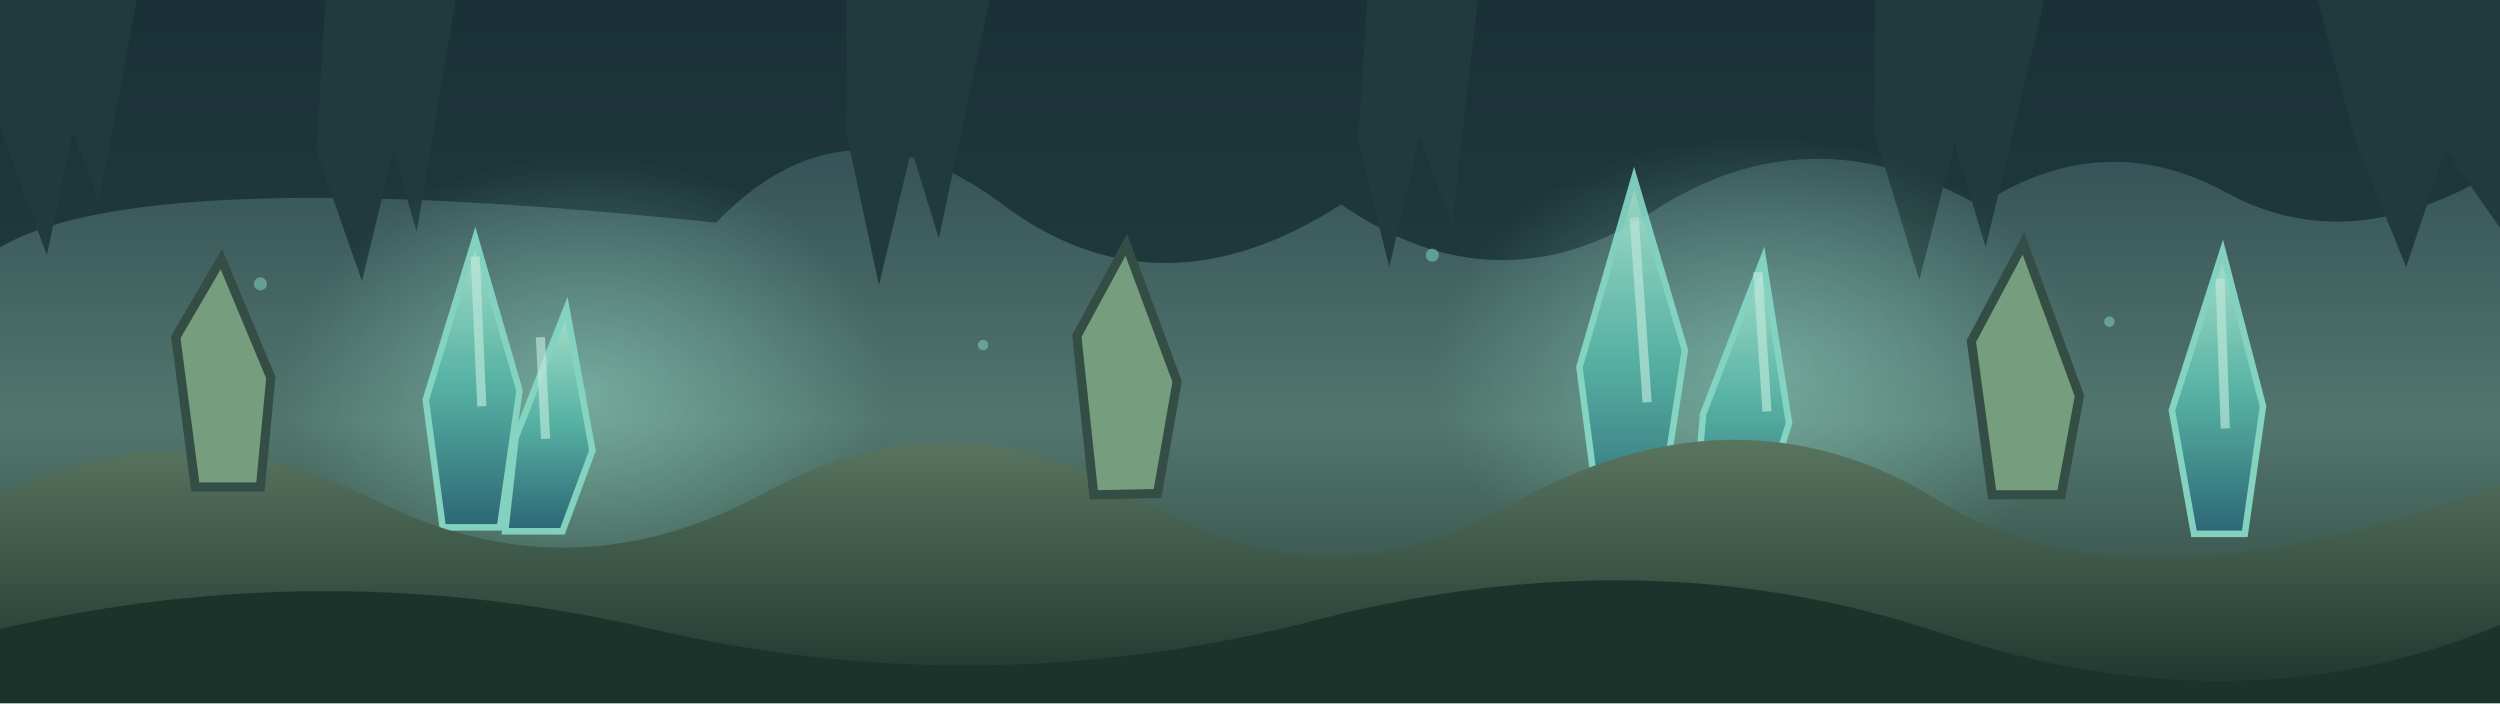
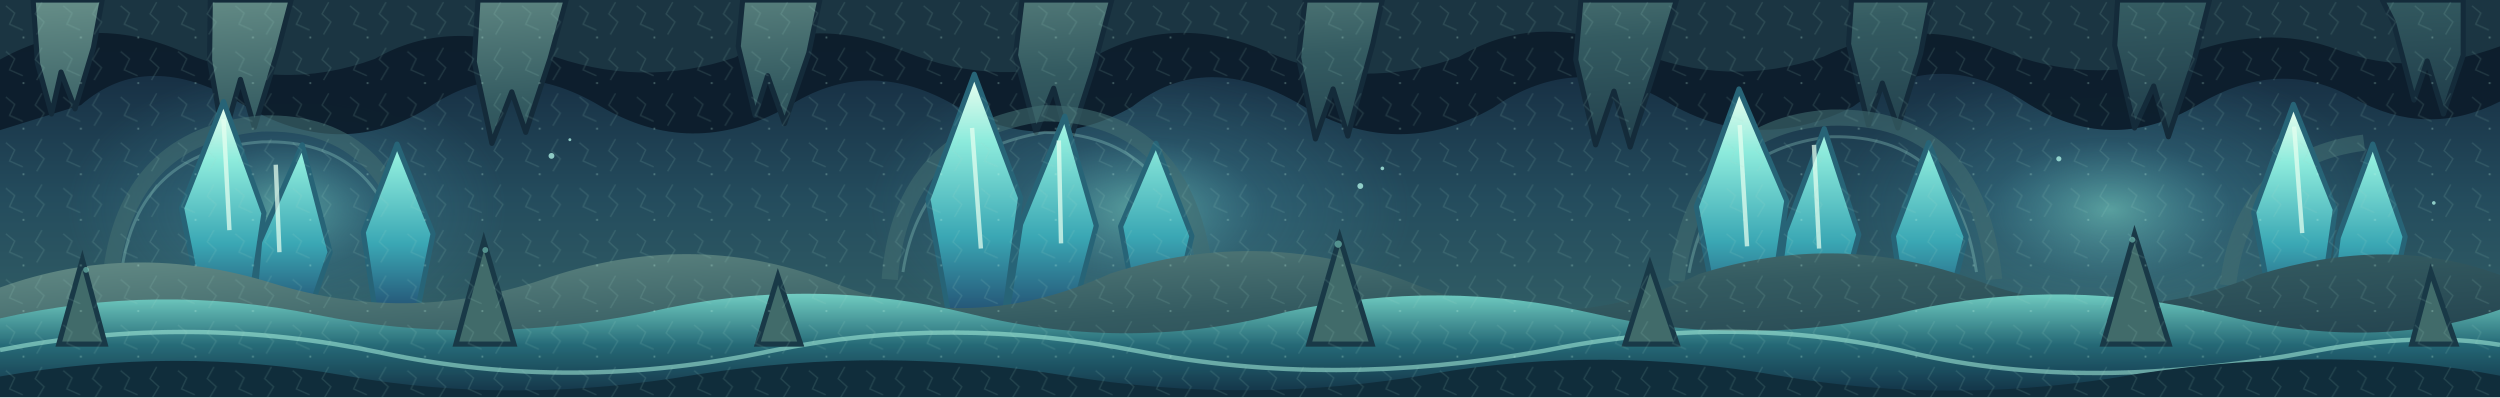
- <svg xmlns="http://www.w3.org/2000/svg" width="1920" height="540" viewBox="0 0 1920 540">
+ <svg xmlns="http://www.w3.org/2000/svg" width="3400" height="540" viewBox="0 0 3400 540">
  <defs>
-     <linearGradient id="cave" x2="0" y2="1">
-       <stop stop-color="#263f4a" />
-       <stop offset=".6" stop-color="#52766e" />
-       <stop offset="1" stop-color="#283f36" />
+     <linearGradient id="caveSky" x1="0" y1="0" x2="0" y2="1">
+       <stop stop-color="#101f35" />
+       <stop offset=".5" stop-color="#244c5d" />
+       <stop offset="1" stop-color="#39686a" />
    </linearGradient>
-     <linearGradient id="crystal" x2="0" y2="1">
-       <stop stop-color="#b7f4dc" />
-       <stop offset=".5" stop-color="#58bdad" />
-       <stop offset="1" stop-color="#28677a" />
+     <linearGradient id="rock" x1="0" y1="0" x2="1" y2="1">
+       <stop stop-color="#668e88" />
+       <stop offset=".45" stop-color="#345b61" />
+       <stop offset="1" stop-color="#1a3544" />
    </linearGradient>
-     <linearGradient id="floor" x2="0" y2="1">
-       <stop stop-color="#59745f" />
-       <stop offset="1" stop-color="#1b342d" />
+     <linearGradient id="crystal" x1="0" y1="0" x2="0" y2="1">
+       <stop stop-color="#f0fff0" />
+       <stop offset=".28" stop-color="#8debdc" />
+       <stop offset=".68" stop-color="#3aa7b4" />
+       <stop offset="1" stop-color="#245274" />
    </linearGradient>
-     <radialGradient id="glow">
-       <stop stop-color="#a6f5df" stop-opacity=".5" />
-       <stop offset="1" stop-color="#a6f5df" stop-opacity="0" />
+     <linearGradient id="pool" x1="0" y1="0" x2="0" y2="1">
+       <stop stop-color="#76d8cb" />
+       <stop offset=".5" stop-color="#246b79" />
+       <stop offset="1" stop-color="#102e43" />
+     </linearGradient>
+     <radialGradient id="aura">
+       <stop stop-color="#8cf1df" stop-opacity=".5" />
+       <stop offset=".45" stop-color="#5ab6ce" stop-opacity=".16" />
+       <stop offset="1" stop-color="#5ab6ce" stop-opacity="0" />
    </radialGradient>
+     <pattern id="veins" width="78" height="62" patternUnits="userSpaceOnUse">
+       <path d="M8 8l12 10-7 15 18 8M57 3L48 19l12 11-10 17" fill="none" stroke="#a2d8c9" stroke-width="2" opacity=".13" />
+       <circle cx="32" cy="51" r="1.5" fill="#c4f8e7" opacity=".25" />
+     </pattern>
  </defs>
-   <rect width="1920" height="540" fill="url(#cave)" />
-   <path d="M0 0h1920v130q-115 70-210 18t-190 10q-130-74-250 4t-240-5q-140 90-260 0t-220 14Q110 125 0 190Z" fill="#162e32" opacity=".8" />
-   <g fill="#213a3b">
-     <path d="M0 0h105l-29 155-20-54-20 95-36-98zM250 0h100l-30 178-18-62-24 100-35-100zM650 0h110l-39 183-21-68-25 104-25-117zM1050 0h85l-20 172-25-67-23 100-24-96zM1440 0h130l-45 190-24-80-27 105-35-115zM1780 0h140v175l-42-60-30 90-38-93z" />
+   <rect width="3400" height="540" fill="url(#caveSky)" />
+   <ellipse cx="390" cy="283" rx="300" ry="190" fill="url(#aura)" />
+   <ellipse cx="1550" cy="284" rx="370" ry="210" fill="url(#aura)" />
+   <ellipse cx="2870" cy="285" rx="370" ry="210" fill="url(#aura)" />
+   <path d="M0 0H3400V138Q3300 189 3200 133T2990 142Q2870 214 2752 137T2520 145Q2390 211 2268 139T2030 147Q1900 220 1770 143T1540 145Q1420 214 1300 144T1070 146Q940 218 816 144T580 148Q460 220 330 142T110 143L0 177Z" fill="#0c1d2c" opacity=".96" />
+   <path d="M0 0H3400V63Q3280 107 3180 68T2960 79Q2840 117 2720 68T2480 77Q2350 122 2220 68T1985 77Q1850 126 1725 71T1490 76Q1360 123 1230 70T1000 78Q870 122 740 72T510 80Q380 128 250 71T0 81Z" fill="#1b3542" />
+   <g fill="url(#rock)" stroke="#142b3a" stroke-width="7" stroke-linejoin="round">
+     <path d="M45 0h94l-12 65-25 83-19-50-13 57-19-69zM286 0h110l-19 72-31 101-19-65-23 81-19-107zM650 0h120l-22 80-33 100-19-55-27 70-24-111zM1010 0h105l-15 72-33 96-23-65-17 54-23-94zM1390 0h122l-24 90-34 105-21-75-24 60-28-105zM1775 0h105l-13 60-34 125-20-64-24 68-23-111zM2150 0h130l-24 78-39 122-22-76-25 73-27-116zM2518 0h108l-14 73-31 101-21-61-19 57-27-110zM2880 0h125l-21 82-35 104-20-69-26 57-27-112zM3240 0h110v75l-27 80-22-72-18 53-28-106z" />
  </g>
-   <g opacity=".85">
-     <ellipse cx="450" cy="300" rx="230" ry="180" fill="url(#glow)" />
-     <ellipse cx="1350" cy="285" rx="250" ry="180" fill="url(#glow)" />
-     <g fill="url(#crystal)" stroke="#8ee4d0" stroke-width="5">
-       <path d="M340 405l-13-98 38-124 34 117-15 105z" />
-       <path d="M388 408l8-72 39-99 20 109-23 62z" />
-       <path d="M1230 412l-17-130 42-145 39 132-22 143z" />
-       <path d="M1300 410l8-92 46-119 20 126-29 91z" />
-       <path d="M1685 410l-17-95 39-122 31 119-14 98z" />
+   <g fill="none" stroke="#426d70" stroke-width="22" opacity=".58">
+     <path d="M150 380Q170 185 355 168Q543 162 568 384M1210 380Q1225 181 1420 154Q1615 155 1640 380M2280 382Q2308 170 2490 160Q2690 155 2712 380M3030 388Q3050 215 3215 194" />
+   </g>
+   <g fill="none" stroke="#a6e6d7" stroke-width="4" opacity=".28">
+     <path d="M165 372Q186 205 356 193Q523 188 550 369M1228 370Q1253 207 1421 180Q1596 183 1621 370M2297 371Q2328 203 2490 186Q2660 182 2688 370" />
+   </g>
+   <g stroke="#276477" stroke-width="7" stroke-linejoin="round">
+     <g fill="url(#crystal)">
+       <path d="M275 423l-28-140 57-145 55 152-20 133zM345 423l8-94 58-132 38 146-28 80zM510 421l-16-105 46-120 49 122-21 103z" />
+       <path d="M1290 426l-28-155 63-170 63 168-22 157zM1370 424l18-119 60-147 43 149-31 117zM1545 421l-21-113 48-113 49 126-24 100z" />
+       <path d="M2335 426l-28-145 58-160 65 152-23 153zM2413 424l15-109 53-140 47 144-29 105zM2590 422l-15-101 48-127 51 128-25 100z" />
+       <path d="M3090 422l-25-133 54-147 57 143-20 137zM3167 423l13-100 47-127 44 126-23 101z" />
    </g>
-     <g fill="none" stroke="#d4fff0" stroke-width="7" opacity=".65">
-       <path d="M365 197l5 115M415 259l4 78M1255 167l10 142M1350 209l7 107M1705 214l4 115" />
+     <g fill="none" stroke="#e5fff0" stroke-width="6" opacity=".72">
+       <path d="M304 162l8 151M375 224l5 119M1322 174l12 164M1440 191l3 140M2366 170l10 165M2467 197l7 141M3120 172l11 145" />
    </g>
  </g>
-   <path d="M0 380q140-70 290 5t300-8q145-78 290 8t290-3q170-90 320 3t430-13v168H0Z" fill="url(#floor)" />
-   <g fill="#769d7d" stroke="#344d45" stroke-width="7">
-     <path d="M150 374l-15-115 35-60 38 91-8 84z" />
-     <path d="M840 380l-13-122 38-70 39 105-15 86z" />
-     <path d="M1530 380l-16-118 40-75 43 117-14 76z" />
+   <g fill="#b8fff0" opacity=".72">
+     <circle cx="750" cy="212" r="4" />
+     <circle cx="775" cy="190" r="2" />
+     <circle cx="1850" cy="253" r="4" />
+     <circle cx="1880" cy="229" r="2.5" />
+     <circle cx="2800" cy="216" r="3.5" />
+     <circle cx="3310" cy="276" r="2.5" />
  </g>
-   <g fill="#81d4be" opacity=".52">
-     <circle cx="200" cy="218" r="5" />
-     <circle cx="755" cy="265" r="4" />
-     <circle cx="1100" cy="196" r="5" />
-     <circle cx="1620" cy="247" r="4" />
+   <path d="M0 391Q180 326 370 385T750 376Q950 311 1135 385T1510 372Q1720 305 1920 385T2310 373Q2500 312 2690 382T3070 374Q3250 318 3400 374V540H0Z" fill="url(#rock)" />
+   <path d="M0 433Q215 384 430 428T880 425Q1100 373 1320 427T1750 424Q1960 378 2170 427T2600 422Q2810 376 3020 428T3400 421V540H0Z" fill="url(#pool)" opacity=".9" />
+   <path d="M0 476Q260 425 520 480T1050 477Q1290 427 1550 478T2100 477Q2360 424 2600 480T3150 477Q3290 451 3400 469" fill="none" stroke="#aaf3df" stroke-width="6" opacity=".54" />
+   <path d="M0 512Q240 470 470 511T950 509Q1200 470 1450 511T1950 508Q2180 469 2420 511T2910 508Q3180 468 3400 511V540H0Z" fill="#102d3b" />
+   <g fill="#416b6a" stroke="#193947" stroke-width="7">
+     <path d="M80 468l32-115 31 115zM620 468l38-140 41 140zM1030 468l28-92 31 92zM1780 468l42-145 44 145zM2210 468l34-108 37 108zM2860 468l43-150 47 150zM3280 468l26-98 34 98z" />
  </g>
-   <path d="M0 483q250-58 500 0t500-4q260-70 490 7t430-6v60H0Z" fill="#1b342b" />
+   <g fill="#84d9c8" opacity=".55">
+     <circle cx="117" cy="367" r="4" />
+     <circle cx="660" cy="340" r="4" />
+     <circle cx="1820" cy="332" r="5" />
+     <circle cx="2900" cy="326" r="4" />
+   </g>
+   <rect width="3400" height="540" fill="url(#veins)" />
</svg>
